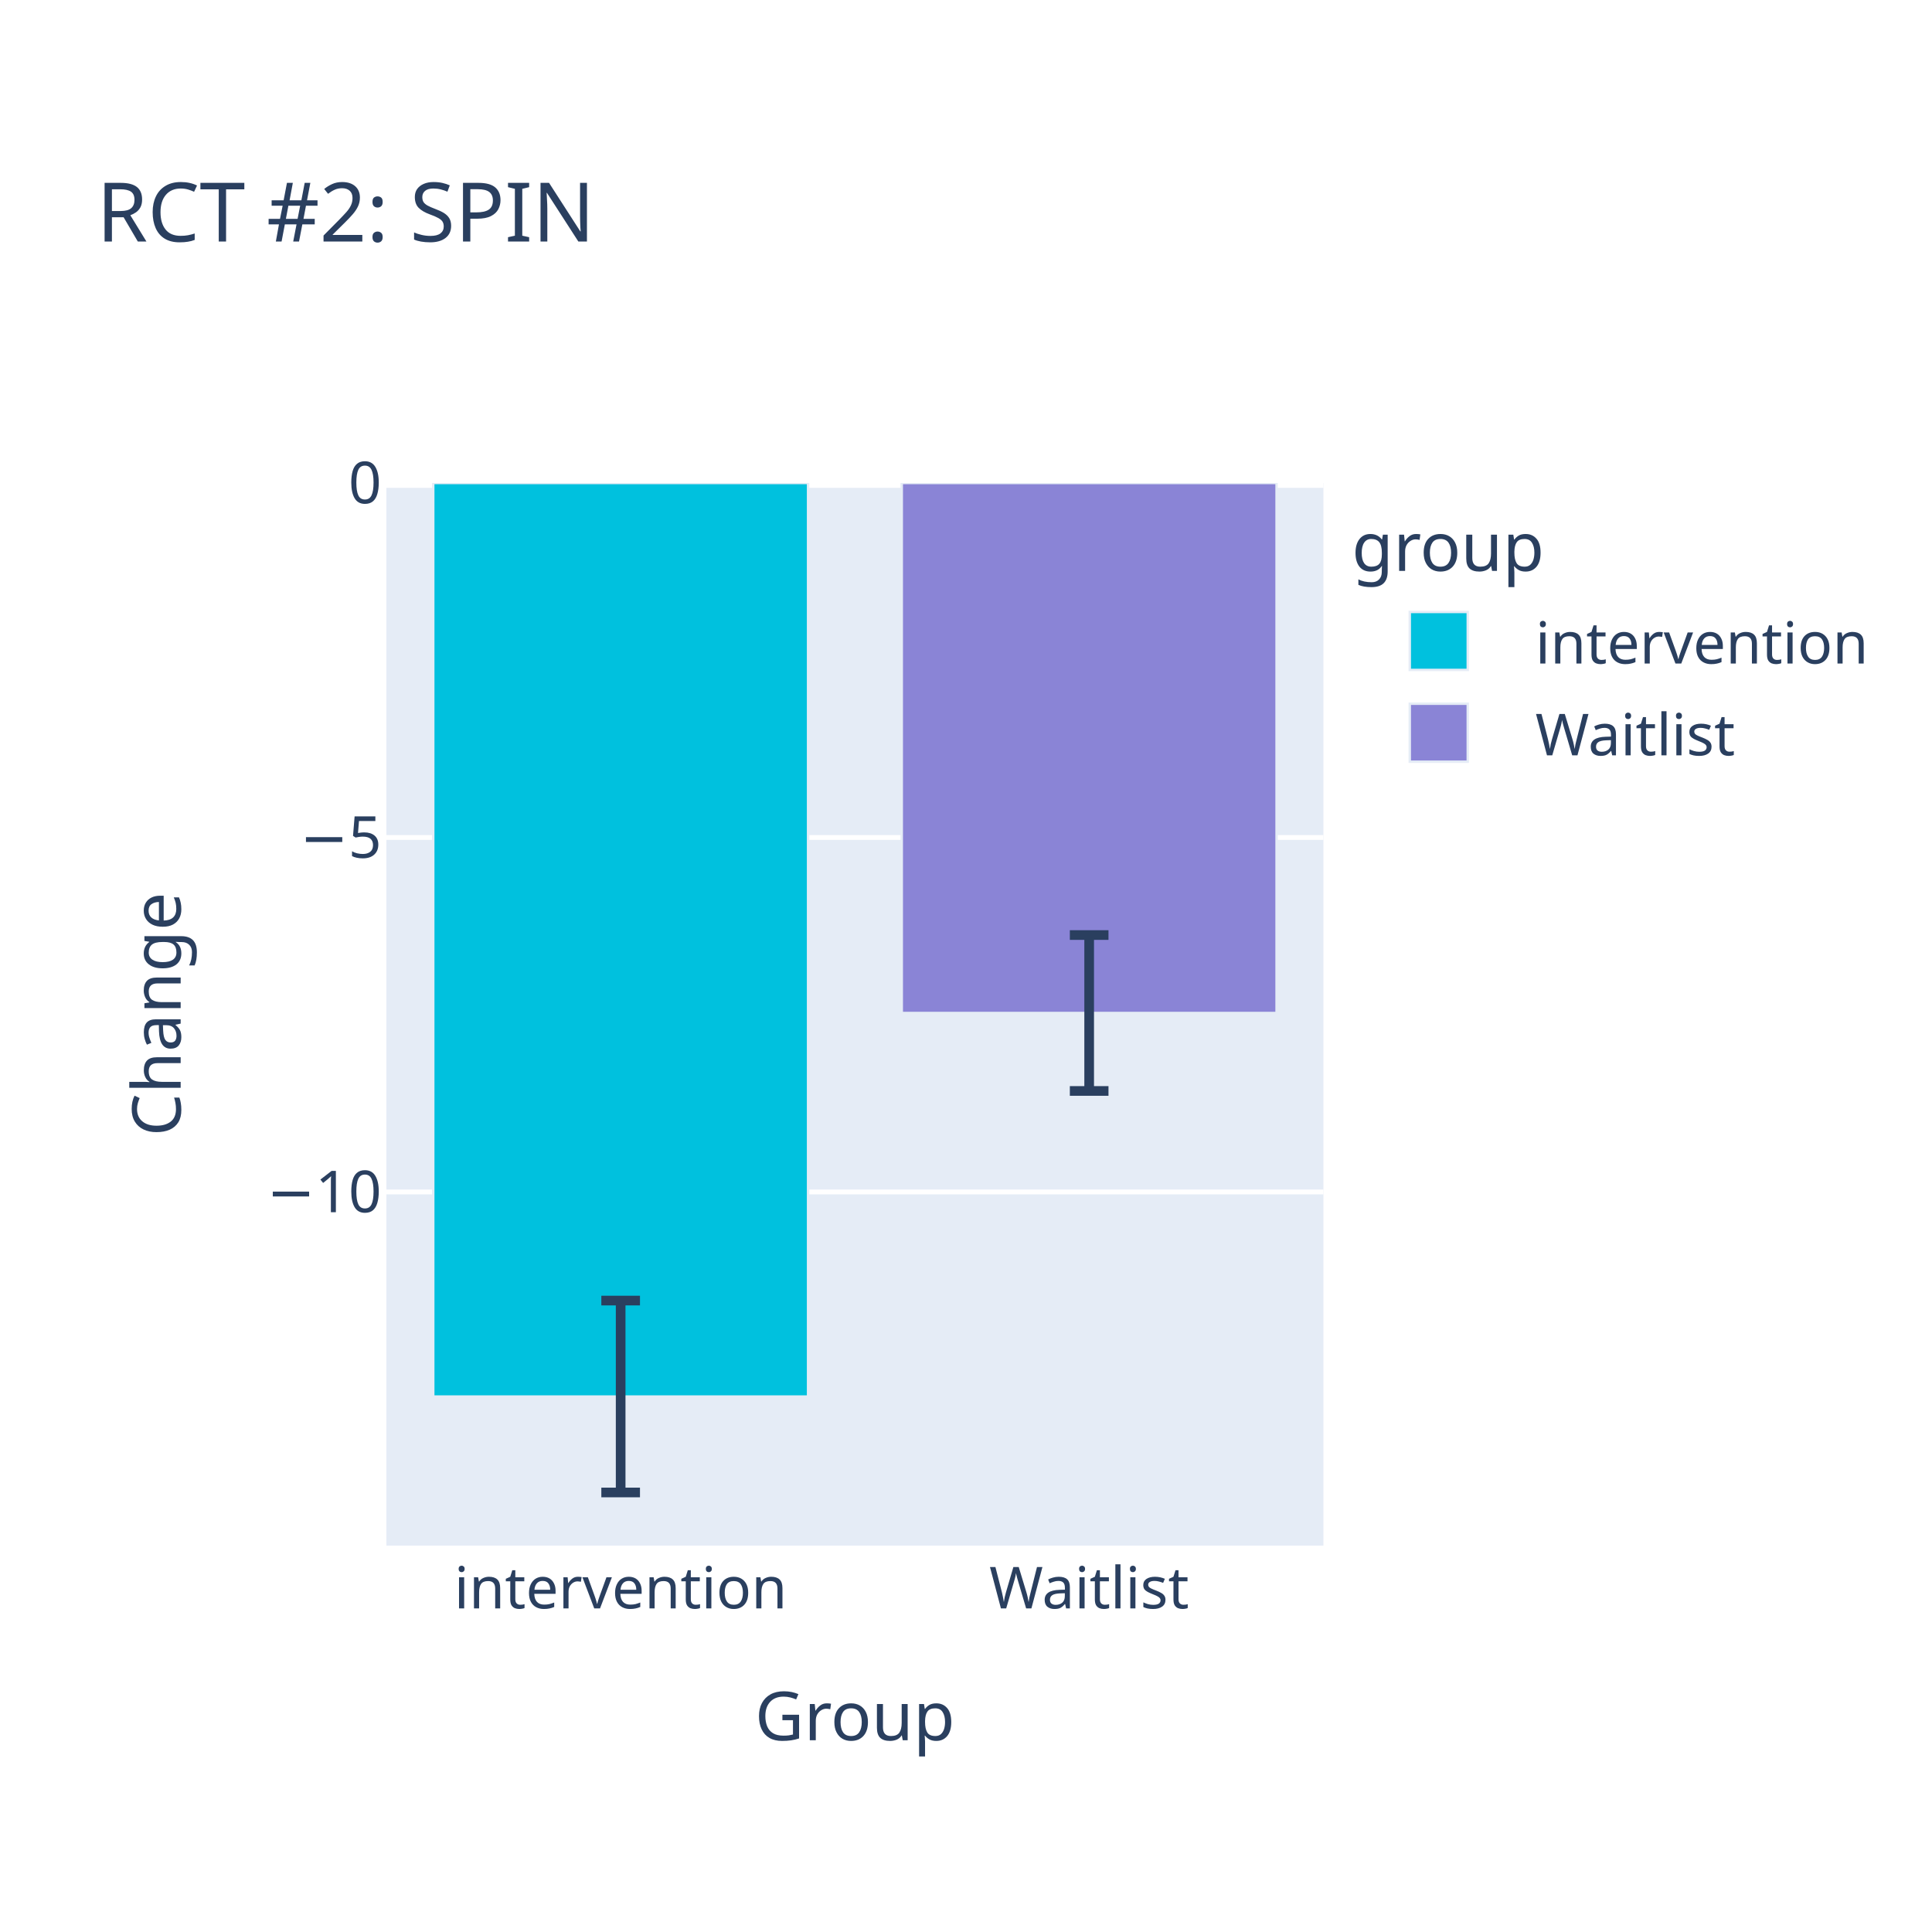
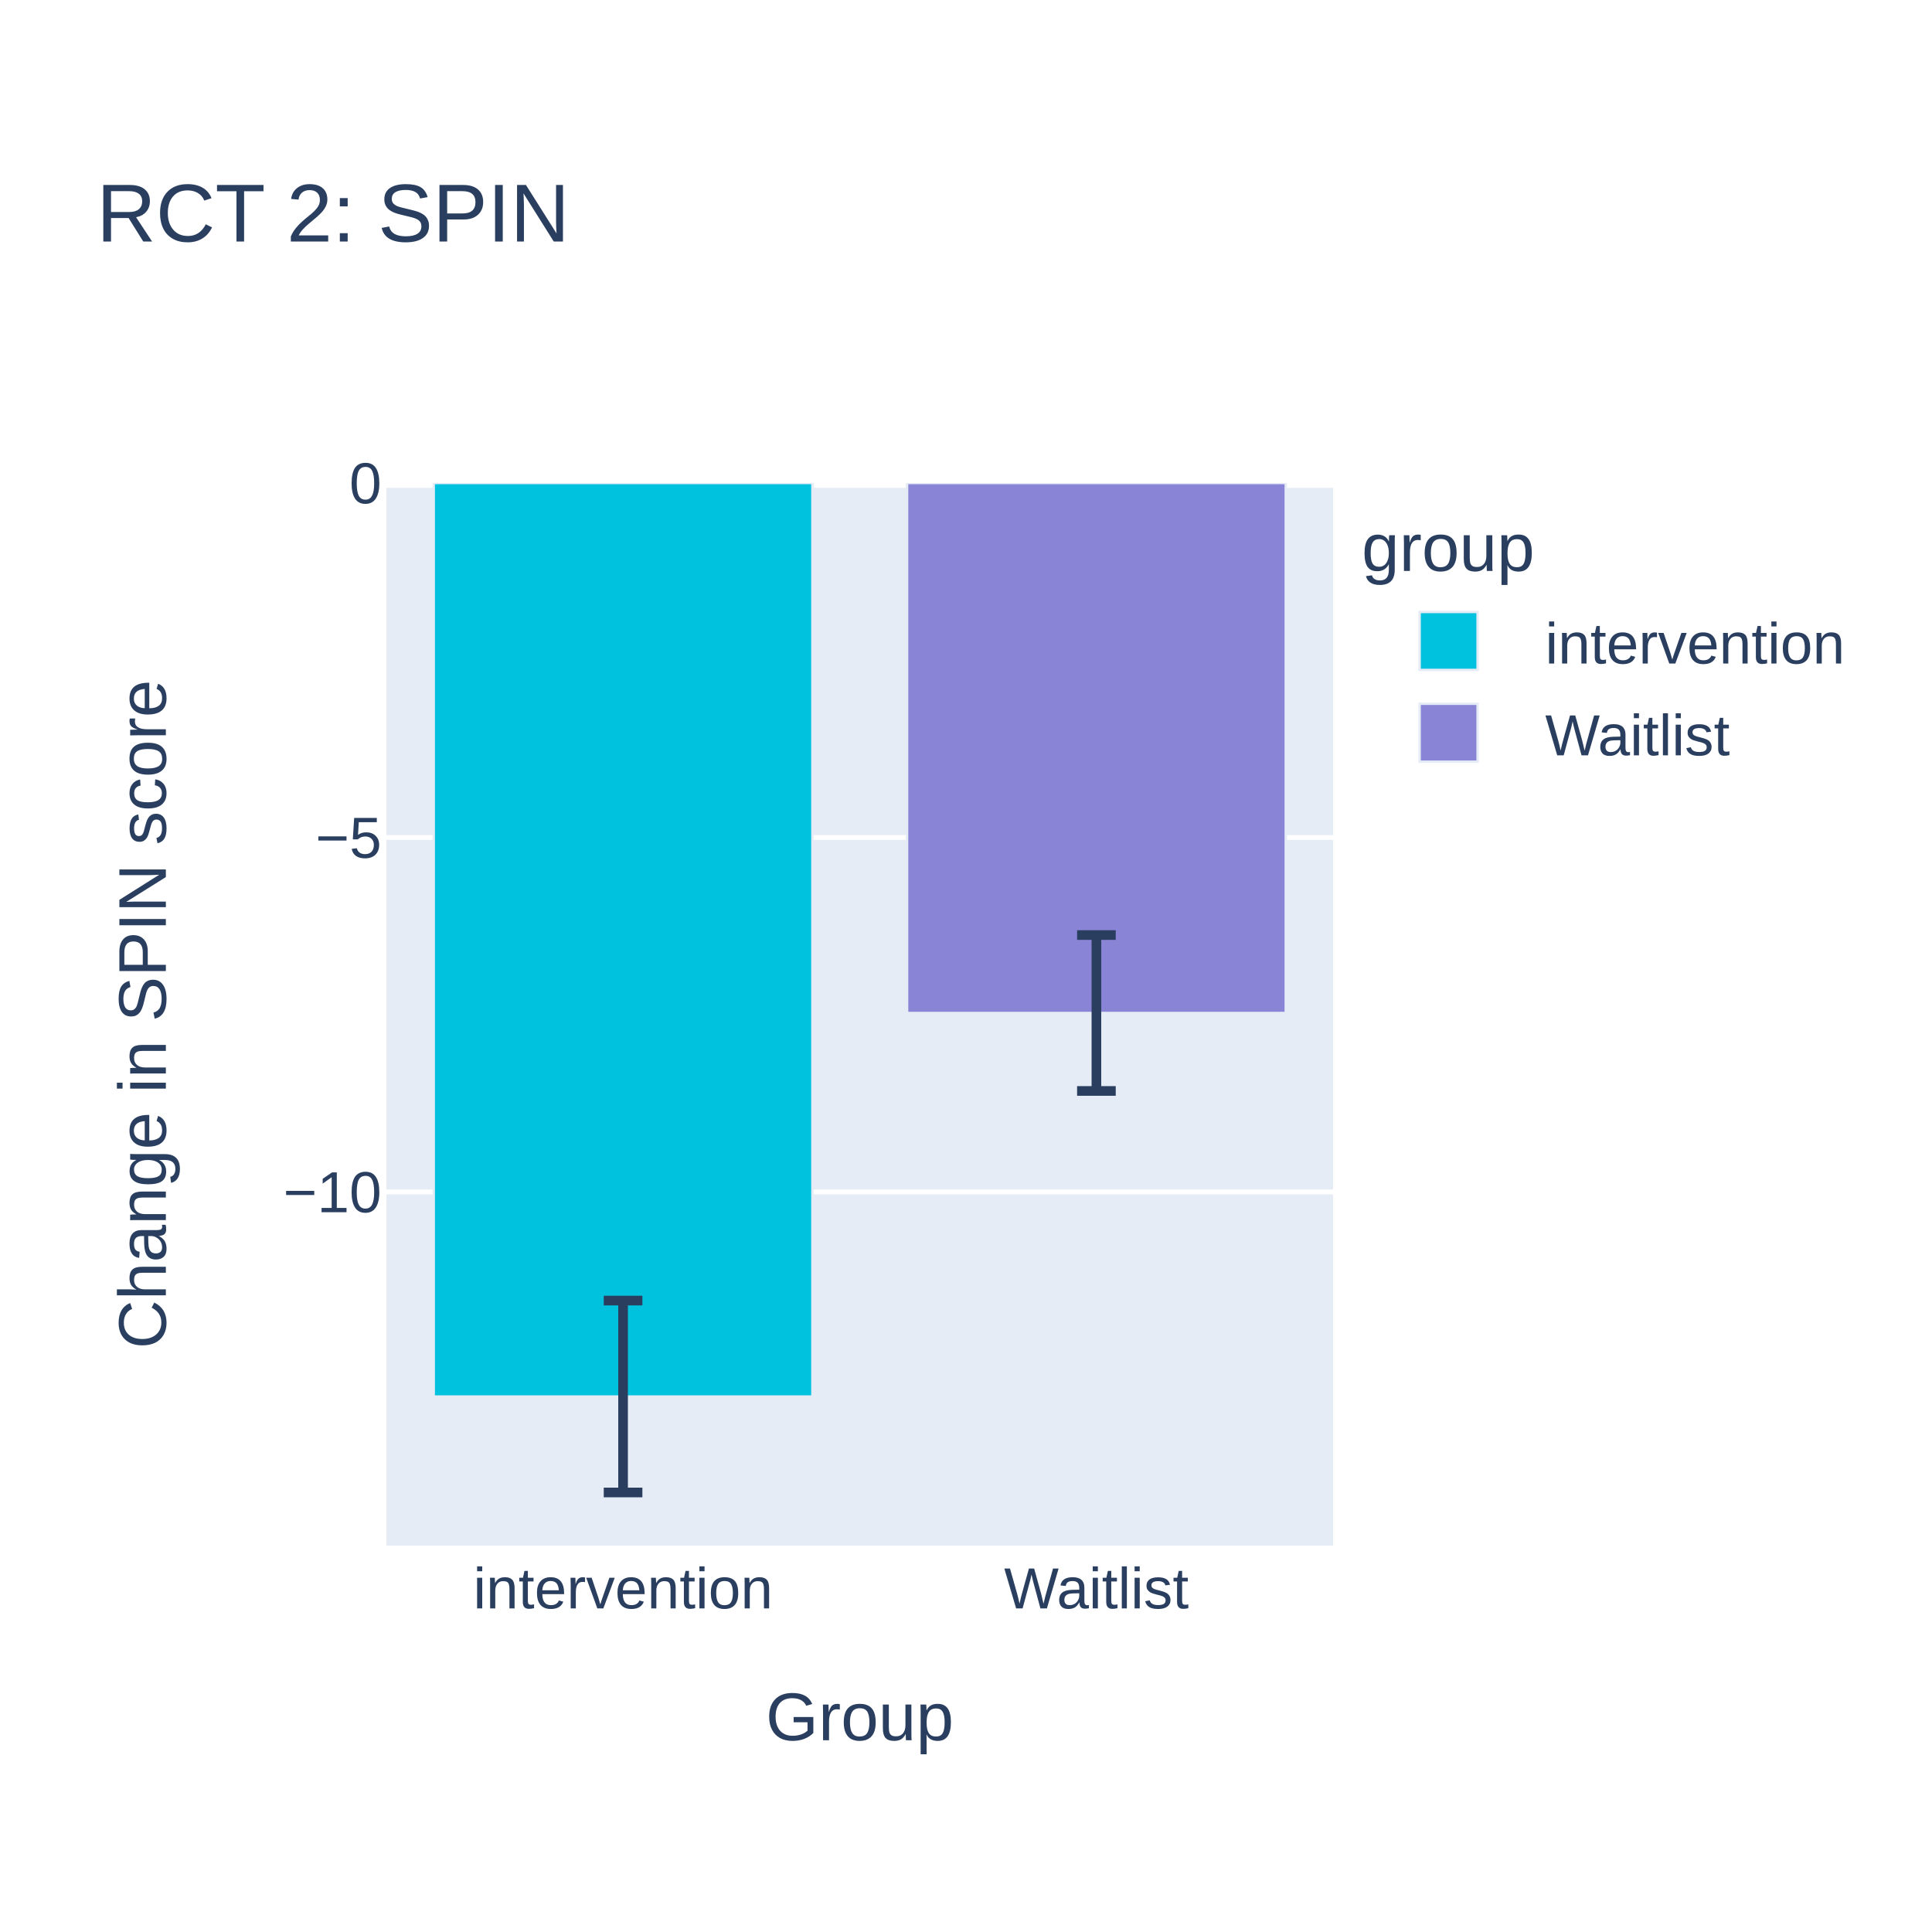
<svg xmlns="http://www.w3.org/2000/svg" class="main-svg" width="400" height="400" style="" viewBox="0 0 400 400">
  <rect x="0" y="0" width="400" height="400" style="fill: rgb(255, 255, 255); fill-opacity: 1;" />
-   <defs id="defs-d313ea">
+   <defs id="defs-15fa39">
    <g class="clips">
-       <clipPath id="clipd313eaxyplot" class="plotclip">
-         <rect width="194" height="220" />
+       <clipPath id="clip15fa39xyplot" class="plotclip">
+         <rect width="196" height="220" />
      </clipPath>
-       <clipPath class="axesclip" id="clipd313eax">
-         <rect x="80" y="0" width="194" height="400" />
+       <clipPath class="axesclip" id="clip15fa39x">
+         <rect x="80" y="0" width="196" height="400" />
      </clipPath>
-       <clipPath class="axesclip" id="clipd313eay">
+       <clipPath class="axesclip" id="clip15fa39y">
        <rect x="0" y="100" width="400" height="220" />
      </clipPath>
-       <clipPath class="axesclip" id="clipd313eaxy">
-         <rect x="80" y="100" width="194" height="220" />
+       <clipPath class="axesclip" id="clip15fa39xy">
+         <rect x="80" y="100" width="196" height="220" />
      </clipPath>
    </g>
    <g class="gradients" />
    <g class="patterns" />
  </defs>
  <g class="bglayer">
-     <rect class="bg" x="80" y="100" width="194" height="220" style="fill: rgb(229, 236, 246); fill-opacity: 1; stroke-width: 0;" />
+     <rect class="bg" x="80" y="100" width="196" height="220" style="fill: rgb(229, 236, 246); fill-opacity: 1; stroke-width: 0;" />
  </g>
  <g class="layer-below">
    <g class="imagelayer" />
    <g class="shapelayer" />
  </g>
  <g class="cartesianlayer">
    <g class="subplot xy">
      <g class="layer-subplot">
        <g class="shapelayer" />
        <g class="imagelayer" />
      </g>
      <g class="minor-gridlayer">
        <g class="x" />
        <g class="y" />
      </g>
      <g class="gridlayer">
        <g class="x" />
        <g class="y">
-           <path class="ygrid crisp" transform="translate(0,246.78)" d="M80,0h194" style="stroke: rgb(255, 255, 255); stroke-opacity: 1; stroke-width: 1px;" />
-           <path class="ygrid crisp" transform="translate(0,173.39)" d="M80,0h194" style="stroke: rgb(255, 255, 255); stroke-opacity: 1; stroke-width: 1px;" />
+           <path class="ygrid crisp" transform="translate(0,246.78)" d="M80,0h196" style="stroke: rgb(255, 255, 255); stroke-opacity: 1; stroke-width: 1px;" />
+           <path class="ygrid crisp" transform="translate(0,173.39)" d="M80,0h196" style="stroke: rgb(255, 255, 255); stroke-opacity: 1; stroke-width: 1px;" />
        </g>
      </g>
      <g class="zerolinelayer">
-         <path class="yzl zl crisp" transform="translate(0,100)" d="M80,0h194" style="stroke: rgb(255, 255, 255); stroke-opacity: 1; stroke-width: 2px;" />
+         <path class="yzl zl crisp" transform="translate(0,100)" d="M80,0h196" style="stroke: rgb(255, 255, 255); stroke-opacity: 1; stroke-width: 2px;" />
      </g>
      <path class="xlines-below" />
      <path class="ylines-below" />
      <g class="overlines-below" />
      <g class="xaxislayer-below" />
      <g class="yaxislayer-below" />
      <g class="overaxes-below" />
-       <g class="plot" transform="translate(80,100)" clip-path="url(#clipd313eaxyplot)">
+       <g class="plot" transform="translate(80,100)" clip-path="url(#clip15fa39xyplot)">
        <g class="barlayer mlayer">
          <g class="trace bars" style="opacity: 1;">
            <g class="points">
              <g class="point">
-                 <path d="M9.7,0V189.14H87.3V0Z" style="vector-effect: none; opacity: 1; stroke-width: 0.5px; fill: rgb(0, 193, 222); fill-opacity: 1; stroke: rgb(229, 236, 246); stroke-opacity: 1;" />
+                 <path d="M9.8,0V189.14H88.2V0Z" style="vector-effect: none; opacity: 1; stroke-width: 0.5px; fill: rgb(0, 193, 222); fill-opacity: 1; stroke: rgb(229, 236, 246); stroke-opacity: 1;" />
              </g>
            </g>
            <g class="errorbar">
-               <path class="yerror" d="M44.5,169.27h8m-4,0V209m-4,0h8" style="vector-effect: none; stroke-width: 2px; stroke: rgb(42, 63, 95); stroke-opacity: 1;" />
+               <path class="yerror" d="M45,169.27h8m-4,0V209m-4,0h8" style="vector-effect: none; stroke-width: 2px; stroke: rgb(42, 63, 95); stroke-opacity: 1;" />
            </g>
          </g>
          <g class="trace bars" style="opacity: 1;">
            <g class="points">
              <g class="point">
-                 <path d="M106.7,0V109.73H184.3V0Z" style="vector-effect: none; opacity: 1; stroke-width: 0.5px; fill: rgb(138, 132, 214); fill-opacity: 1; stroke: rgb(229, 236, 246); stroke-opacity: 1;" />
+                 <path d="M107.8,0V109.73H186.2V0Z" style="vector-effect: none; opacity: 1; stroke-width: 0.5px; fill: rgb(138, 132, 214); fill-opacity: 1; stroke: rgb(229, 236, 246); stroke-opacity: 1;" />
              </g>
            </g>
            <g class="errorbar">
-               <path class="yerror" d="M141.5,93.59h8m-4,0V125.87m-4,0h8" style="vector-effect: none; stroke-width: 2px; stroke: rgb(42, 63, 95); stroke-opacity: 1;" />
+               <path class="yerror" d="M143,93.59h8m-4,0V125.87m-4,0h8" style="vector-effect: none; stroke-width: 2px; stroke: rgb(42, 63, 95); stroke-opacity: 1;" />
            </g>
          </g>
        </g>
      </g>
      <g class="overplot" />
      <path class="xlines-above crisp" d="M0,0" style="fill: none;" />
      <path class="ylines-above crisp" d="M0,0" style="fill: none;" />
      <g class="overlines-above" />
      <g class="xaxislayer-above">
        <g class="xtick">
-           <text text-anchor="middle" x="0" y="333" transform="translate(128.5,0)" style="font-family: Geomanist; font-size: 12px; fill: rgb(42, 63, 95); fill-opacity: 1; white-space: pre; opacity: 1;">intervention</text>
+           <text text-anchor="middle" x="0" y="333" transform="translate(129,0)" style="font-family: Arial; font-size: 12px; fill: rgb(42, 63, 95); fill-opacity: 1; white-space: pre; opacity: 1;">intervention</text>
        </g>
        <g class="xtick">
-           <text text-anchor="middle" x="0" y="333" transform="translate(225.5,0)" style="font-family: Geomanist; font-size: 12px; fill: rgb(42, 63, 95); fill-opacity: 1; white-space: pre; opacity: 1;">Waitlist</text>
+           <text text-anchor="middle" x="0" y="333" transform="translate(227,0)" style="font-family: Arial; font-size: 12px; fill: rgb(42, 63, 95); fill-opacity: 1; white-space: pre; opacity: 1;">Waitlist</text>
        </g>
      </g>
      <g class="yaxislayer-above">
        <g class="ytick">
-           <text text-anchor="end" x="79" y="4.2" transform="translate(0,246.78)" style="font-family: Geomanist; font-size: 12px; fill: rgb(42, 63, 95); fill-opacity: 1; white-space: pre; opacity: 1;">−10</text>
+           <text text-anchor="end" x="79" y="4.2" transform="translate(0,246.78)" style="font-family: Arial; font-size: 12px; fill: rgb(42, 63, 95); fill-opacity: 1; white-space: pre; opacity: 1;">−10</text>
        </g>
        <g class="ytick">
-           <text text-anchor="end" x="79" y="4.2" style="font-family: Geomanist; font-size: 12px; fill: rgb(42, 63, 95); fill-opacity: 1; white-space: pre; opacity: 1;" transform="translate(0,173.39)">−5</text>
+           <text text-anchor="end" x="79" y="4.2" style="font-family: Arial; font-size: 12px; fill: rgb(42, 63, 95); fill-opacity: 1; white-space: pre; opacity: 1;" transform="translate(0,173.39)">−5</text>
        </g>
        <g class="ytick">
-           <text text-anchor="end" x="79" y="4.2" style="font-family: Geomanist; font-size: 12px; fill: rgb(42, 63, 95); fill-opacity: 1; white-space: pre; opacity: 1;" transform="translate(0,100)">0</text>
+           <text text-anchor="end" x="79" y="4.2" style="font-family: Arial; font-size: 12px; fill: rgb(42, 63, 95); fill-opacity: 1; white-space: pre; opacity: 1;" transform="translate(0,100)">0</text>
        </g>
      </g>
      <g class="overaxes-above" />
    </g>
  </g>
  <g class="polarlayer" />
  <g class="smithlayer" />
  <g class="ternarylayer" />
  <g class="geolayer" />
  <g class="funnelarealayer" />
  <g class="pielayer" />
  <g class="iciclelayer" />
  <g class="treemaplayer" />
  <g class="sunburstlayer" />
  <g class="glimages" />
-   <defs id="topdefs-d313ea">
+   <defs id="topdefs-15fa39">
    <g class="clips" />
-     <clipPath id="legendd313ea">
-       <rect width="110" height="67" x="0" y="0" />
+     <clipPath id="legend15fa39">
+       <rect width="108" height="67" x="0" y="0" />
    </clipPath>
  </defs>
  <g class="layer-above">
    <g class="imagelayer" />
    <g class="shapelayer" />
  </g>
  <g class="infolayer">
-     <g class="legend" pointer-events="all" transform="translate(277.88,100)">
-       <rect class="bg" shape-rendering="crispEdges" width="110" height="67" x="0" y="0" style="stroke: rgb(68, 68, 68); stroke-opacity: 1; fill: rgb(255, 255, 255); fill-opacity: 1; stroke-width: 0px;" />
-       <g class="scrollbox" transform="" clip-path="url(#legendd313ea)">
-         <text class="legendtitletext" text-anchor="start" x="2" y="18.2" style="font-family: Geomanist; font-size: 14px; fill: rgb(42, 63, 95); fill-opacity: 1; white-space: pre;">group</text>
+     <g class="legend" pointer-events="all" transform="translate(279.92,100)">
+       <rect class="bg" shape-rendering="crispEdges" width="108" height="67" x="0" y="0" style="stroke: rgb(68, 68, 68); stroke-opacity: 1; fill: rgb(255, 255, 255); fill-opacity: 1; stroke-width: 0px;" />
+       <g class="scrollbox" transform="" clip-path="url(#legend15fa39)">
+         <text class="legendtitletext" text-anchor="start" x="2" y="18.2" style="font-family: Arial; font-size: 14px; fill: rgb(42, 63, 95); fill-opacity: 1; white-space: pre;">group</text>
        <g class="groups" transform="">
          <g class="traces" transform="translate(0,32.7)" style="opacity: 1;">
-             <text class="legendtext" text-anchor="start" x="40" y="4.68" style="font-family: Geomanist; font-size: 12px; fill: rgb(42, 63, 95); fill-opacity: 1; white-space: pre;">intervention</text>
+             <text class="legendtext" text-anchor="start" x="40" y="4.68" style="font-family: Arial; font-size: 12px; fill: rgb(42, 63, 95); fill-opacity: 1; white-space: pre;">intervention</text>
            <g class="layers" style="opacity: 1;">
              <g class="legendfill" />
              <g class="legendlines" />
              <g class="legendsymbols">
                <g class="legendpoints">
                  <path class="legendundefined" d="M6,6H-6V-6H6Z" transform="translate(20,0)" style="stroke-width: 0.5px; fill: rgb(0, 193, 222); fill-opacity: 1; stroke: rgb(229, 236, 246); stroke-opacity: 1;" />
                </g>
              </g>
            </g>
-             <rect class="legendtoggle" x="0" y="-9.5" width="104.5" height="19" style="fill: rgb(0, 0, 0); fill-opacity: 0;" />
+             <rect class="legendtoggle" x="0" y="-9.5" width="102.047" height="19" style="fill: rgb(0, 0, 0); fill-opacity: 0;" />
          </g>
        </g>
        <g class="groups" transform="">
          <g class="traces" transform="translate(0,51.7)" style="opacity: 1;">
-             <text class="legendtext" text-anchor="start" x="40" y="4.68" style="font-family: Geomanist; font-size: 12px; fill: rgb(42, 63, 95); fill-opacity: 1; white-space: pre;">Waitlist</text>
+             <text class="legendtext" text-anchor="start" x="40" y="4.68" style="font-family: Arial; font-size: 12px; fill: rgb(42, 63, 95); fill-opacity: 1; white-space: pre;">Waitlist</text>
            <g class="layers" style="opacity: 1;">
              <g class="legendfill" />
              <g class="legendlines" />
              <g class="legendsymbols">
                <g class="legendpoints">
                  <path class="legendundefined" d="M6,6H-6V-6H6Z" transform="translate(20,0)" style="stroke-width: 0.5px; fill: rgb(138, 132, 214); fill-opacity: 1; stroke: rgb(229, 236, 246); stroke-opacity: 1;" />
                </g>
              </g>
            </g>
-             <rect class="legendtoggle" x="0" y="-9.5" width="104.5" height="19" style="fill: rgb(0, 0, 0); fill-opacity: 0;" />
+             <rect class="legendtoggle" x="0" y="-9.5" width="102.047" height="19" style="fill: rgb(0, 0, 0); fill-opacity: 0;" />
          </g>
        </g>
      </g>
      <rect class="scrollbar" rx="20" ry="3" width="0" height="0" x="0" y="0" style="fill: rgb(128, 139, 164); fill-opacity: 1;" />
    </g>
    <g class="g-gtitle">
-       <text class="gtitle" x="20" y="50" text-anchor="start" dy="0em" style="font-family: Geomanist; font-size: 17px; fill: rgb(42, 63, 95); opacity: 1; font-weight: normal; white-space: pre;">RCT #2: SPIN</text>
+       <text class="gtitle" x="20" y="50" text-anchor="start" dy="0em" style="font-family: Arial; font-size: 17px; fill: rgb(42, 63, 95); opacity: 1; font-weight: normal; white-space: pre;">RCT 2: SPIN</text>
    </g>
    <g class="g-xtitle">
-       <text class="xtitle" x="177" y="360.3" text-anchor="middle" style="font-family: Geomanist; font-size: 14px; fill: rgb(42, 63, 95); opacity: 1; font-weight: normal; white-space: pre;">Group</text>
+       <text class="xtitle" x="178" y="360.3" text-anchor="middle" style="font-family: Arial; font-size: 14px; fill: rgb(42, 63, 95); opacity: 1; font-weight: normal; white-space: pre;">Group</text>
    </g>
    <g class="g-ytitle">
-       <text class="ytitle" transform="rotate(-90,37.40313,210)" x="37.403" y="210" text-anchor="middle" style="font-family: Geomanist; font-size: 14px; fill: rgb(42, 63, 95); opacity: 1; font-weight: normal; white-space: pre;">Change</text>
+       <text class="ytitle" transform="rotate(-90,34.34063,210)" x="34.341" y="210" text-anchor="middle" style="font-family: Arial; font-size: 14px; fill: rgb(42, 63, 95); opacity: 1; font-weight: normal; white-space: pre;">Change in SPIN score</text>
    </g>
  </g>
</svg>
